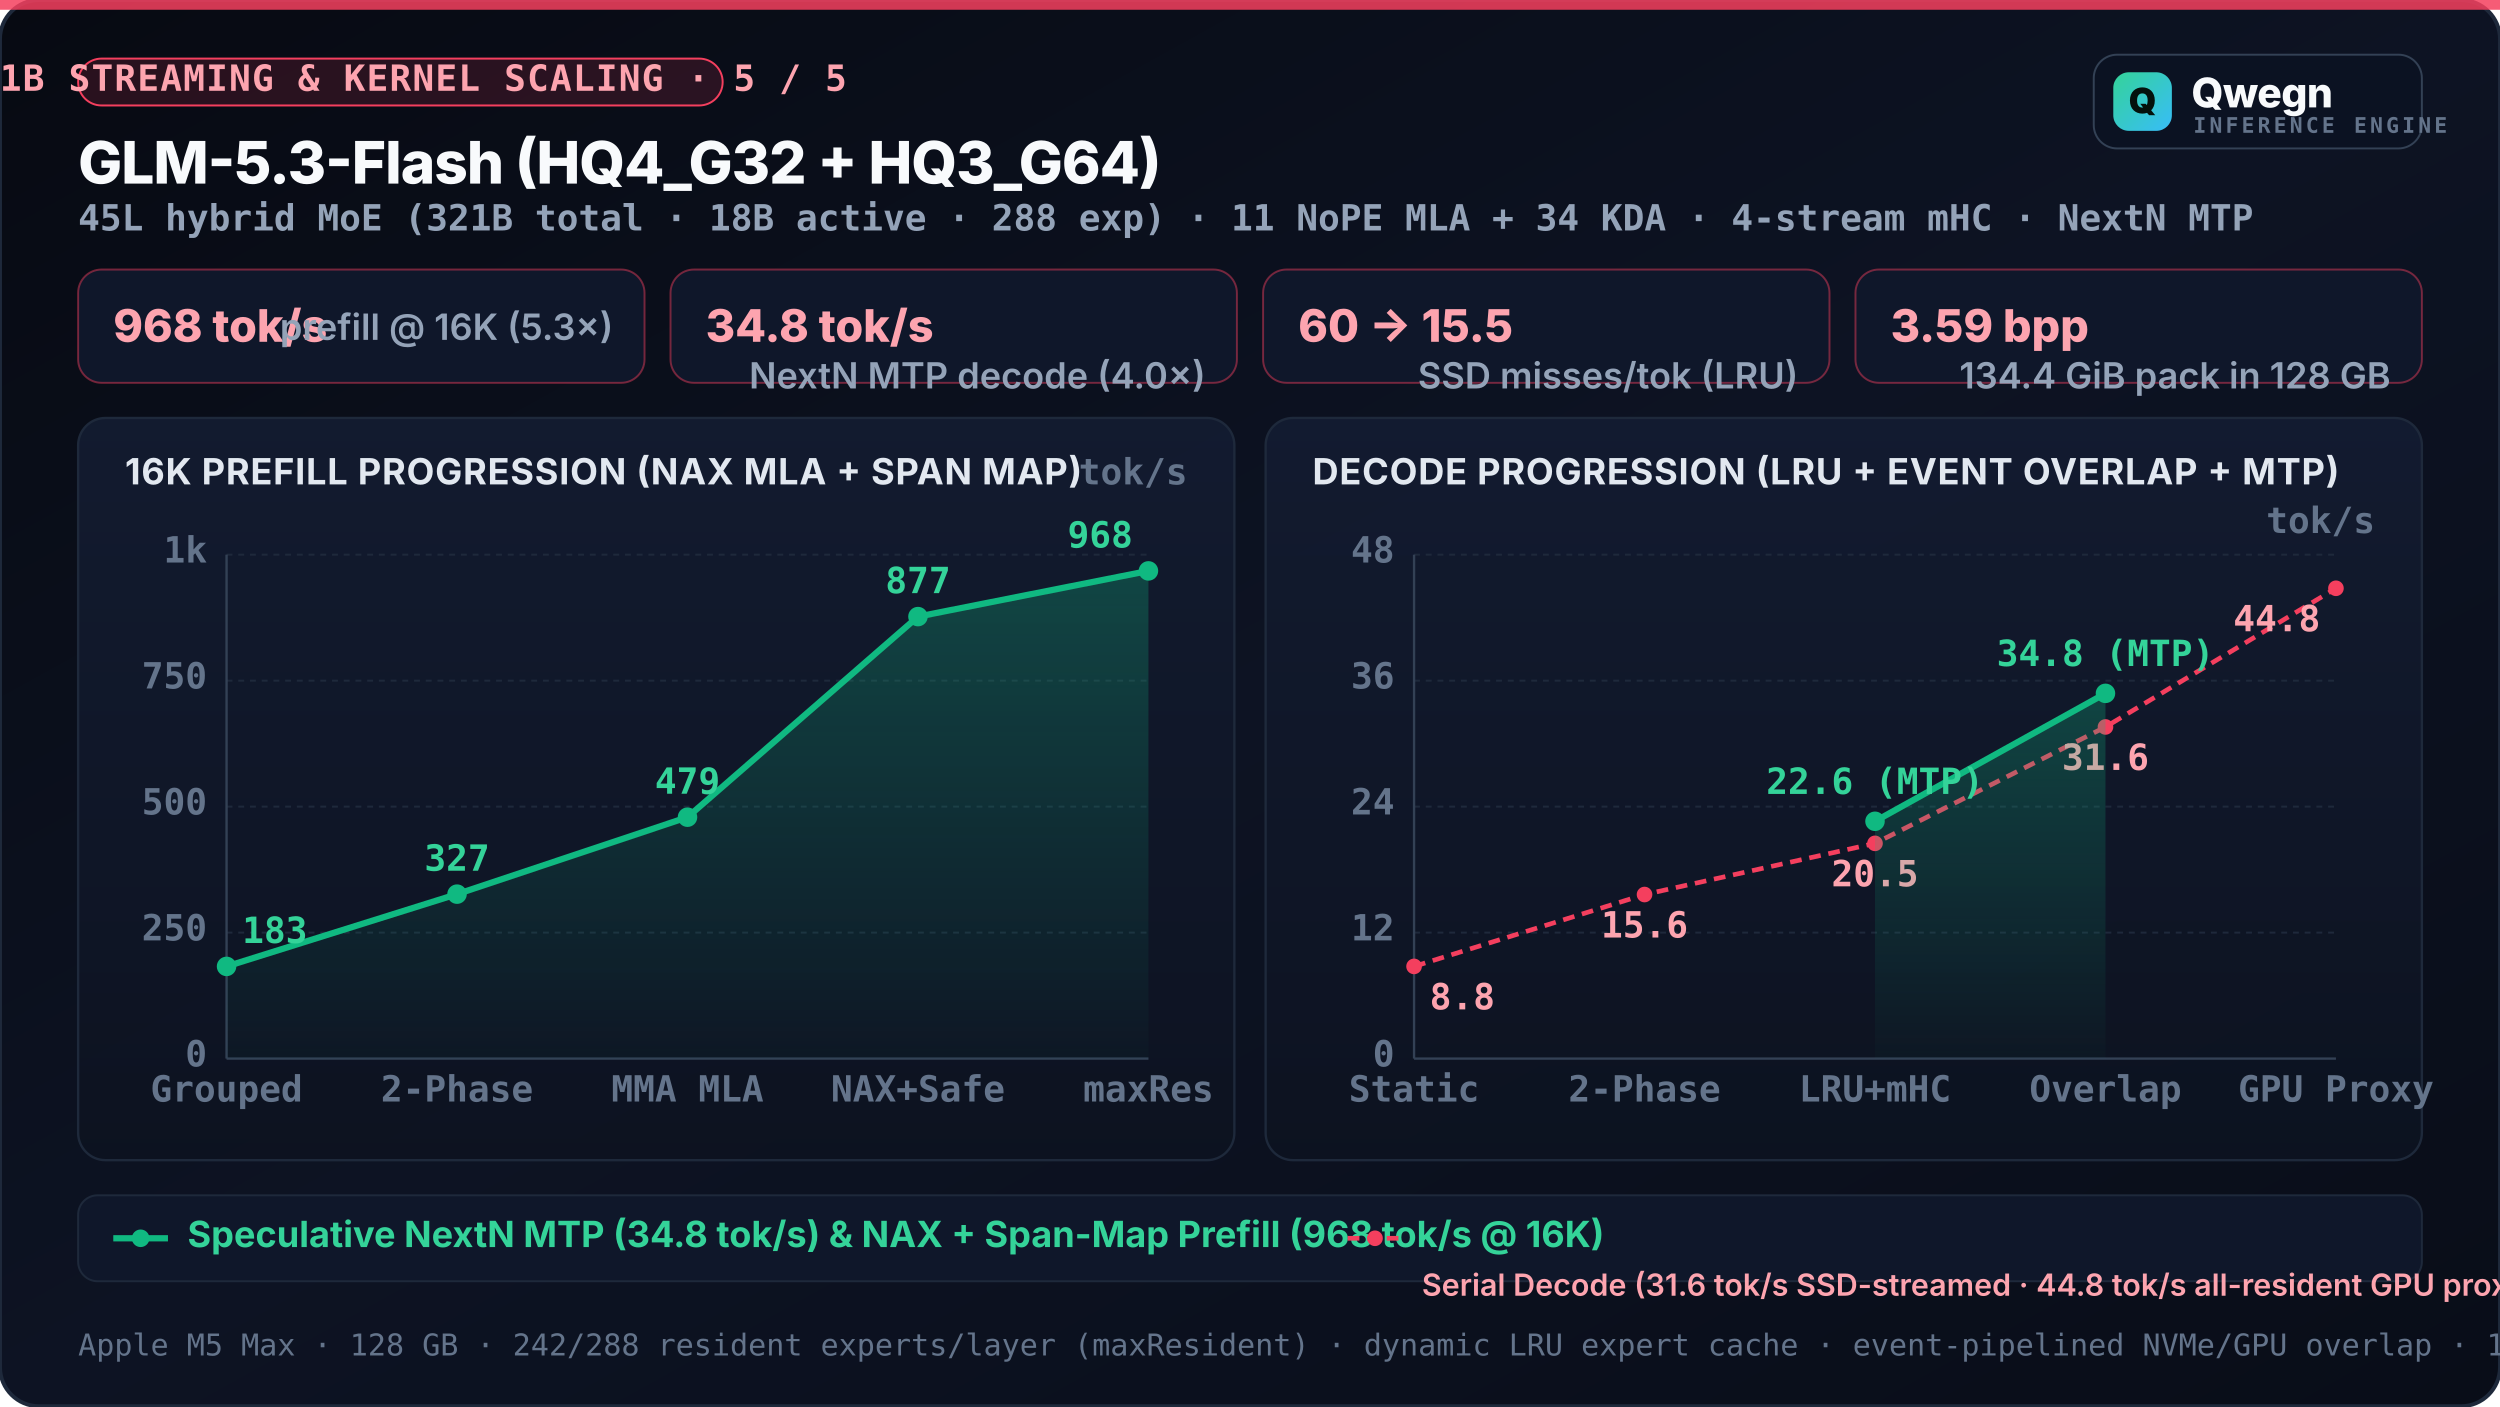
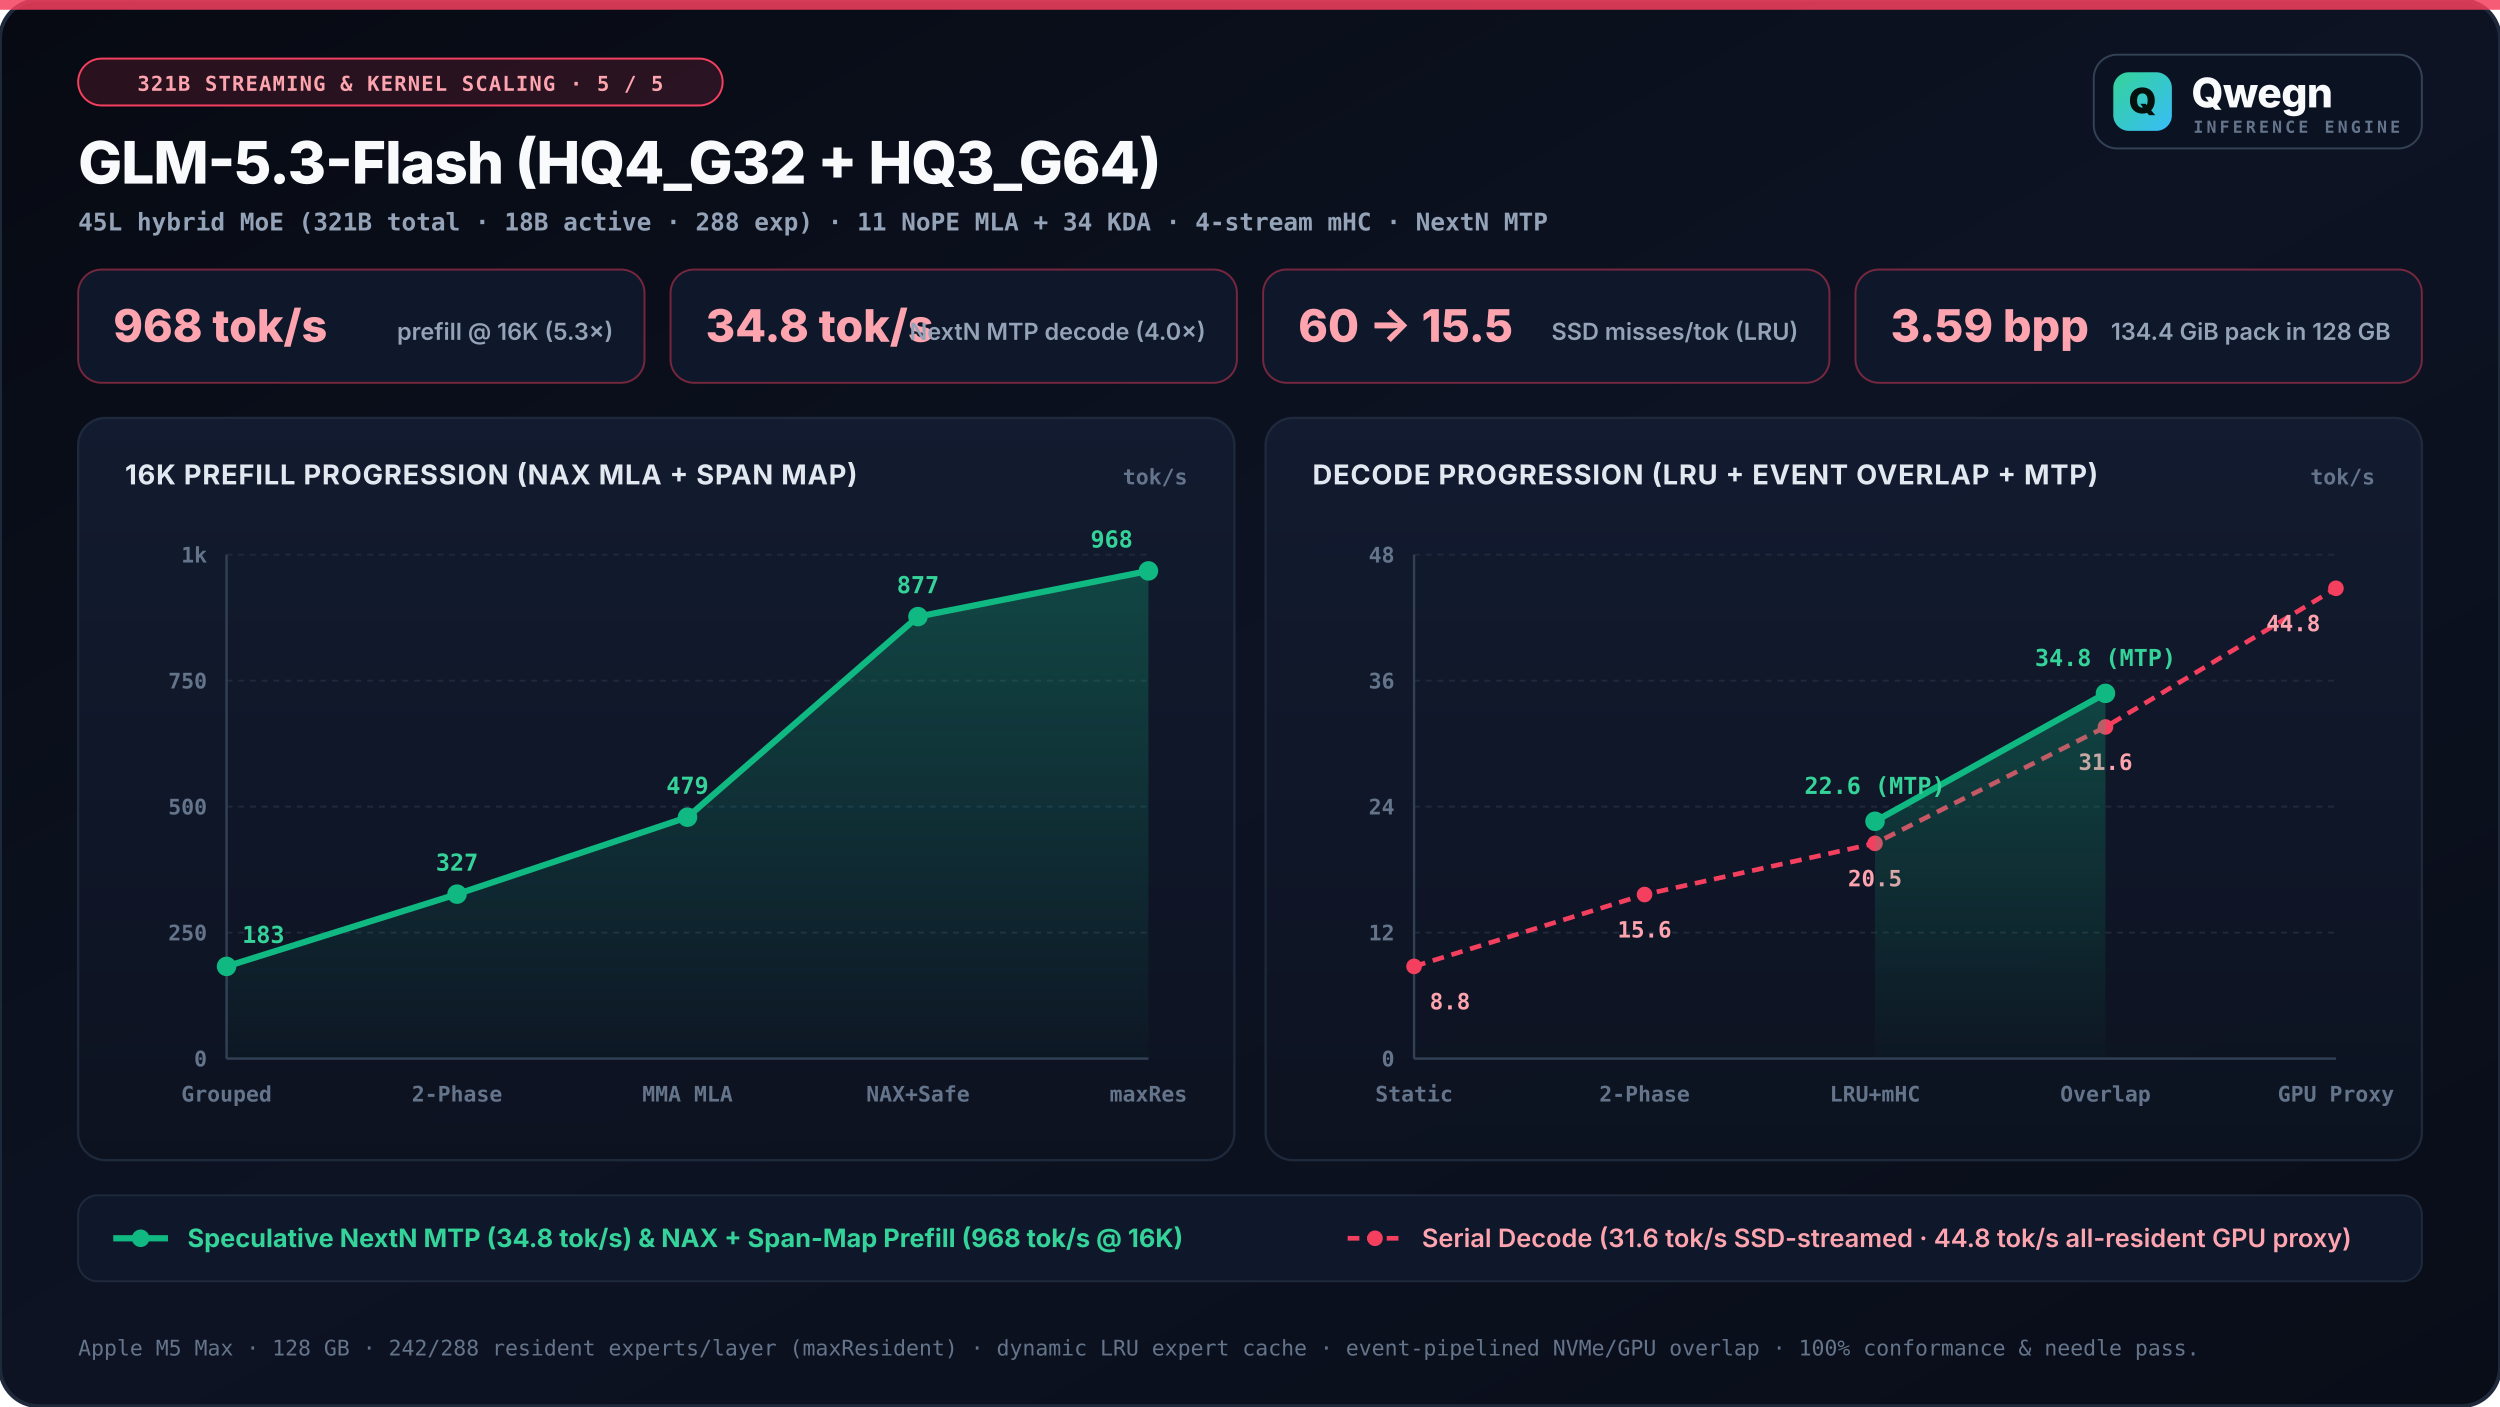
<svg xmlns="http://www.w3.org/2000/svg" viewBox="0 0 1280 720" width="1280" height="720">
  <defs>
    <linearGradient id="bg" x1="0" y1="0" x2="1" y2="1">
      <stop offset="0" stop-color="#070a12" />
      <stop offset=".5" stop-color="#0d1323" />
      <stop offset="1" stop-color="#090d18" />
    </linearGradient>
    <linearGradient id="card" x1="0" y1="0" x2="0" y2="1">
      <stop offset="0" stop-color="#131c31" stop-opacity=".92" />
      <stop offset="1" stop-color="#0c1220" stop-opacity=".96" />
    </linearGradient>
    <linearGradient id="aEm" x1="0" y1="0" x2="0" y2="1">
      <stop offset="0" stop-color="#10b981" stop-opacity=".28" />
      <stop offset="1" stop-color="#10b981" stop-opacity=".02" />
    </linearGradient>
    <linearGradient id="aRs" x1="0" y1="0" x2="0" y2="1">
      <stop offset="0" stop-color="#f43f5e" stop-opacity=".28" />
      <stop offset="1" stop-color="#f43f5e" stop-opacity=".02" />
    </linearGradient>
    <linearGradient id="mark" x1="0" y1="0" x2="1" y2="1">
      <stop offset="0" stop-color="#34d399" />
      <stop offset="1" stop-color="#38bdf8" />
    </linearGradient>
    <style>
.sans{font-family:-apple-system,BlinkMacSystemFont,"SF Pro Display","Inter",system-ui,sans-serif}
.mono{font-family:"SF Mono","JetBrains Mono",Menlo,monospace}
- .ct{font-size:18.5px;font-weight:700;fill:#e2e8f0;letter-spacing:.4px}
- .ax{font-size:18.5px;font-weight:600;fill:#64748b}
- .va{font-size:18.5px;font-weight:700;fill:#34d399}
- .vb{font-size:18.5px;font-weight:600;fill:#fda4af}
+ .ct{font-size:14px;font-weight:700;fill:#e2e8f0;letter-spacing:.4px}
+ .ax{font-size:11px;font-weight:600;fill:#64748b}
+ .va{font-size:12px;font-weight:700;fill:#34d399}
+ .vb{font-size:11.5px;font-weight:600;fill:#fda4af}
.grid{stroke:#1e293b;stroke-width:1;stroke-dasharray:3 3}
.axis{stroke:#334155;stroke-width:1.2}
</style>
  </defs>
  <rect width="1280" height="720" rx="20" fill="url(#bg)" stroke="#1e293b" stroke-width="2" />
  <rect x="0" y="0" width="1280" height="5" fill="#f43f5e" opacity=".85" />
  <g transform="translate(40,30)" data-free="1">
    <rect width="330" height="24" rx="12" fill="#f43f5e" fill-opacity=".14" stroke="#f43f5e" />
-     <text x="165" y="16.5" text-anchor="middle" class="mono" font-size="18.5" font-weight="700" fill="#fda4af" letter-spacing=".6">321B STREAMING &amp; KERNEL SCALING · 5 / 5</text>
-     <text x="0" y="64" class="sans" font-size="30.0" font-weight="800" fill="#f8fafc" letter-spacing="-.5">GLM-5.3-Flash (HQ4_G32 + HQ3_G64)</text>
-     <text x="0" y="88" class="mono" font-size="18.5" font-weight="600" fill="#94a3b8">45L hybrid MoE (321B total · 18B active · 288 exp) · 11 NoPE MLA + 34 KDA · 4-stream mHC · NextN MTP</text>
+     <text x="165" y="16.5" text-anchor="middle" class="mono" font-size="10.5" font-weight="700" fill="#fda4af" letter-spacing=".6">321B STREAMING &amp; KERNEL SCALING · 5 / 5</text>
+     <text x="0" y="64" class="sans" font-size="30" font-weight="800" fill="#f8fafc" letter-spacing="-.5">GLM-5.3-Flash (HQ4_G32 + HQ3_G64)</text>
+     <text x="0" y="88" class="mono" font-size="12.5" font-weight="600" fill="#94a3b8">45L hybrid MoE (321B total · 18B active · 288 exp) · 11 NoPE MLA + 34 KDA · 4-stream mHC · NextN MTP</text>
  </g>
  <g transform="translate(1072,28)" id="qwegn-mark">
    <rect width="168" height="48" rx="12" fill="#0b1222" stroke="#334155" stroke-width="1" />
    <rect x="10" y="9" width="30" height="30" rx="8" fill="url(#mark)" />
    <text x="25" y="30" text-anchor="middle" class="sans" font-size="18" font-weight="900" fill="#04110c">Q</text>
    <text x="50" y="27" class="sans" font-size="21" font-weight="800" fill="#f8fafc" letter-spacing="-0.3">Qwegn</text>
-     <text x="51" y="40" class="mono" font-size="11" font-weight="700" fill="#64748b" letter-spacing="1.6">INFERENCE ENGINE</text>
+     <text x="51" y="40" class="mono" font-size="8.5" font-weight="700" fill="#64748b" letter-spacing="1.6">INFERENCE ENGINE</text>
  </g>
  <g transform="translate(40.0,138)">
    <rect width="290" height="58" rx="12" fill="#0f172a" stroke="#f43f5e" stroke-opacity=".45" />
-     <text x="18" y="37" class="sans" font-size="23.0" font-weight="800" fill="#fda4af">968 tok/s</text>
-     <text x="274" y="36" text-anchor="end" class="sans" font-size="18.5" font-weight="600" fill="#94a3b8">prefill @ 16K (5.3×)</text>
+     <text x="18" y="37" class="sans" font-size="23" font-weight="800" fill="#fda4af">968 tok/s</text>
+     <text x="274" y="36" text-anchor="end" class="sans" font-size="12" font-weight="600" fill="#94a3b8">prefill @ 16K (5.3×)</text>
  </g>
  <g transform="translate(343.3,138)">
    <rect width="290" height="58" rx="12" fill="#0f172a" stroke="#f43f5e" stroke-opacity=".45" />
-     <text x="18" y="37" class="sans" font-size="23.0" font-weight="800" fill="#fda4af">34.8 tok/s</text>
-     <text x="274" y="60.9" text-anchor="end" class="sans" font-size="18.5" font-weight="600" fill="#94a3b8">NextN MTP decode (4.0×)</text>
+     <text x="18" y="37" class="sans" font-size="23" font-weight="800" fill="#fda4af">34.8 tok/s</text>
+     <text x="274" y="36" text-anchor="end" class="sans" font-size="12" font-weight="600" fill="#94a3b8">NextN MTP decode (4.0×)</text>
  </g>
  <g transform="translate(646.7,138)">
    <rect width="290" height="58" rx="12" fill="#0f172a" stroke="#f43f5e" stroke-opacity=".45" />
-     <text x="18" y="37" class="sans" font-size="23.0" font-weight="800" fill="#fda4af">60 → 15.5</text>
-     <text x="274" y="60.9" text-anchor="end" class="sans" font-size="18.5" font-weight="600" fill="#94a3b8">SSD misses/tok (LRU)</text>
+     <text x="18" y="37" class="sans" font-size="23" font-weight="800" fill="#fda4af">60 → 15.5</text>
+     <text x="274" y="36" text-anchor="end" class="sans" font-size="12" font-weight="600" fill="#94a3b8">SSD misses/tok (LRU)</text>
  </g>
  <g transform="translate(950.0,138)">
    <rect width="290" height="58" rx="12" fill="#0f172a" stroke="#f43f5e" stroke-opacity=".45" />
-     <text x="18" y="37" class="sans" font-size="23.0" font-weight="800" fill="#fda4af">3.59 bpp</text>
-     <text x="274" y="60.9" text-anchor="end" class="sans" font-size="18.5" font-weight="600" fill="#94a3b8">134.4 GiB pack in 128 GB</text>
+     <text x="18" y="37" class="sans" font-size="23" font-weight="800" fill="#fda4af">3.59 bpp</text>
+     <text x="274" y="36" text-anchor="end" class="sans" font-size="12" font-weight="600" fill="#94a3b8">134.4 GiB pack in 128 GB</text>
  </g>
  <g transform="translate(40,214)">
    <rect width="592" height="380" rx="14" fill="url(#card)" stroke="#1e293b" stroke-width="1.2" />
    <text x="24" y="34" class="sans ct">16K PREFILL PROGRESSION (NAX MLA + SPAN MAP)</text>
    <text x="568" y="34" text-anchor="end" class="mono ax">tok/s</text>
    <line x1="76" y1="328.0" x2="548" y2="328.0" class="axis" />
    <text x="66" y="332.0" text-anchor="end" class="mono ax">0</text>
    <line x1="76" y1="263.5" x2="548" y2="263.5" class="grid" />
    <text x="66" y="267.5" text-anchor="end" class="mono ax">250</text>
    <line x1="76" y1="199.0" x2="548" y2="199.0" class="grid" />
    <text x="66" y="203.0" text-anchor="end" class="mono ax">500</text>
    <line x1="76" y1="134.5" x2="548" y2="134.5" class="grid" />
    <text x="66" y="138.5" text-anchor="end" class="mono ax">750</text>
    <line x1="76" y1="70.0" x2="548" y2="70.0" class="grid" />
    <text x="66" y="74.0" text-anchor="end" class="mono ax">1k</text>
    <line x1="76" y1="70" x2="76" y2="328" class="axis" />
    <text x="76.0" y="350" text-anchor="middle" class="mono ax">Grouped</text>
    <text x="194.0" y="350" text-anchor="middle" class="mono ax">2-Phase</text>
    <text x="312.0" y="350" text-anchor="middle" class="mono ax">MMA MLA</text>
    <text x="430.0" y="350" text-anchor="middle" class="mono ax">NAX+Safe</text>
    <text x="548.0" y="350" text-anchor="middle" class="mono ax">maxRes</text>
    <polygon points="76.0,280.8 194.0,243.8 312.0,204.4 430.0,101.7 548.0,78.3 548.0,328 76.0,328" fill="url(#aEm)" />
    <polyline points="76.0,280.8 194.0,243.8 312.0,204.4 430.0,101.7 548.0,78.3" fill="none" stroke="#10b981" stroke-width="3.2" stroke-linejoin="round" />
    <circle cx="76.0" cy="280.8" r="5" fill="#10b981" />
    <text x="84.0" y="268.8" text-anchor="start" class="mono va">183</text>
    <circle cx="194.0" cy="243.8" r="5" fill="#10b981" />
    <text x="194.0" y="231.8" text-anchor="middle" class="mono va">327</text>
    <circle cx="312.0" cy="204.4" r="5" fill="#10b981" />
    <text x="312.0" y="192.4" text-anchor="middle" class="mono va">479</text>
    <circle cx="430.0" cy="101.7" r="5" fill="#10b981" />
    <text x="430.0" y="89.7" text-anchor="middle" class="mono va">877</text>
    <circle cx="548.0" cy="78.3" r="5" fill="#10b981" />
    <text x="540.0" y="66.3" text-anchor="end" class="mono va">968</text>
  </g>
  <g transform="translate(648,214)">
    <rect width="592" height="380" rx="14" fill="url(#card)" stroke="#1e293b" stroke-width="1.2" />
    <text x="24" y="34" class="sans ct">DECODE PROGRESSION (LRU + EVENT OVERLAP + MTP)</text>
-     <text x="568" y="58.9" text-anchor="end" class="mono ax">tok/s</text>
+     <text x="568" y="34" text-anchor="end" class="mono ax">tok/s</text>
    <line x1="76" y1="328.0" x2="548" y2="328.0" class="axis" />
    <text x="66" y="332.0" text-anchor="end" class="mono ax">0</text>
    <line x1="76" y1="263.5" x2="548" y2="263.5" class="grid" />
    <text x="66" y="267.5" text-anchor="end" class="mono ax">12</text>
    <line x1="76" y1="199.0" x2="548" y2="199.0" class="grid" />
    <text x="66" y="203.0" text-anchor="end" class="mono ax">24</text>
    <line x1="76" y1="134.5" x2="548" y2="134.5" class="grid" />
    <text x="66" y="138.5" text-anchor="end" class="mono ax">36</text>
    <line x1="76" y1="70.0" x2="548" y2="70.0" class="grid" />
    <text x="66" y="74.0" text-anchor="end" class="mono ax">48</text>
    <line x1="76" y1="70" x2="76" y2="328" class="axis" />
    <text x="76.0" y="350" text-anchor="middle" class="mono ax">Static</text>
    <text x="194.0" y="350" text-anchor="middle" class="mono ax">2-Phase</text>
    <text x="312.0" y="350" text-anchor="middle" class="mono ax">LRU+mHC</text>
    <text x="430.0" y="350" text-anchor="middle" class="mono ax">Overlap</text>
    <text x="548.0" y="350" text-anchor="middle" class="mono ax">GPU Proxy</text>
    <polyline points="76.0,280.8 194.0,244.0 312.0,217.8 430.0,158.2 548.0,87.2" fill="none" stroke="#f43f5e" stroke-width="2.4" stroke-linejoin="round" stroke-dasharray="6 4" />
    <circle cx="76.0" cy="280.8" r="4" fill="#f43f5e" />
    <text x="84.0" y="302.8" text-anchor="start" class="mono vb">8.8</text>
    <circle cx="194.0" cy="244.0" r="4" fill="#f43f5e" />
    <text x="194.0" y="266.0" text-anchor="middle" class="mono vb">15.6</text>
    <circle cx="312.0" cy="217.8" r="4" fill="#f43f5e" />
    <text x="312.0" y="239.8" text-anchor="middle" class="mono vb">20.5</text>
    <circle cx="430.0" cy="158.2" r="4" fill="#f43f5e" />
    <text x="430.0" y="180.2" text-anchor="middle" class="mono vb">31.6</text>
    <circle cx="548.0" cy="87.2" r="4" fill="#f43f5e" />
    <text x="540.0" y="109.2" text-anchor="end" class="mono vb">44.8</text>
    <polygon points="312.0,206.5 430.0,141.0 430.0,328 312.0,328" fill="url(#aEm)" />
    <polyline points="312.0,206.5 430.0,141.0" fill="none" stroke="#10b981" stroke-width="3.2" stroke-linejoin="round" />
    <circle cx="312.0" cy="206.5" r="5" fill="#10b981" />
    <text x="312.0" y="192.5" text-anchor="middle" class="mono va">22.6 (MTP)</text>
    <circle cx="430.0" cy="141.0" r="5" fill="#10b981" />
    <text x="430.0" y="127.0" text-anchor="middle" class="mono va">34.8 (MTP)</text>
  </g>
  <g transform="translate(40,612)">
    <rect width="1200" height="44" rx="10" fill="#0f172a" stroke="#1e293b" />
    <line x1="18" y1="22" x2="46" y2="22" stroke="#10b981" stroke-width="3.2" />
    <circle cx="32" cy="22" r="4.5" fill="#10b981" />
-     <text x="56" y="26.5" class="sans" font-size="18.5" font-weight="700" fill="#34d399">Speculative NextN MTP (34.8 tok/s) &amp; NAX + Span-Map Prefill (968 tok/s @ 16K)</text>
+     <text x="56" y="26.5" class="sans" font-size="13" font-weight="700" fill="#34d399">Speculative NextN MTP (34.8 tok/s) &amp; NAX + Span-Map Prefill (968 tok/s @ 16K)</text>
    <line x1="650" y1="22" x2="678" y2="22" stroke="#f43f5e" stroke-width="2.4" stroke-dasharray="6 4" />
    <circle cx="664" cy="22" r="4" fill="#f43f5e" />
-     <text x="688" y="51.4" class="sans" font-size="15.6" font-weight="600" fill="#fda4af">Serial Decode (31.6 tok/s SSD-streamed · 44.8 tok/s all-resident GPU proxy)</text>
+     <text x="688" y="26.5" class="sans" font-size="13" font-weight="600" fill="#fda4af">Serial Decode (31.6 tok/s SSD-streamed · 44.8 tok/s all-resident GPU proxy)</text>
  </g>
-   <text x="40" y="694" class="mono" font-size="15.4" fill="#64748b">Apple M5 Max · 128 GB · 242/288 resident experts/layer (maxResident) · dynamic LRU expert cache · event-pipelined NVMe/GPU overlap · 100% conformance &amp; needle pass.</text>
+   <text x="40" y="694" class="mono" font-size="11" fill="#64748b">Apple M5 Max · 128 GB · 242/288 resident experts/layer (maxResident) · dynamic LRU expert cache · event-pipelined NVMe/GPU overlap · 100% conformance &amp; needle pass.</text>
</svg>
